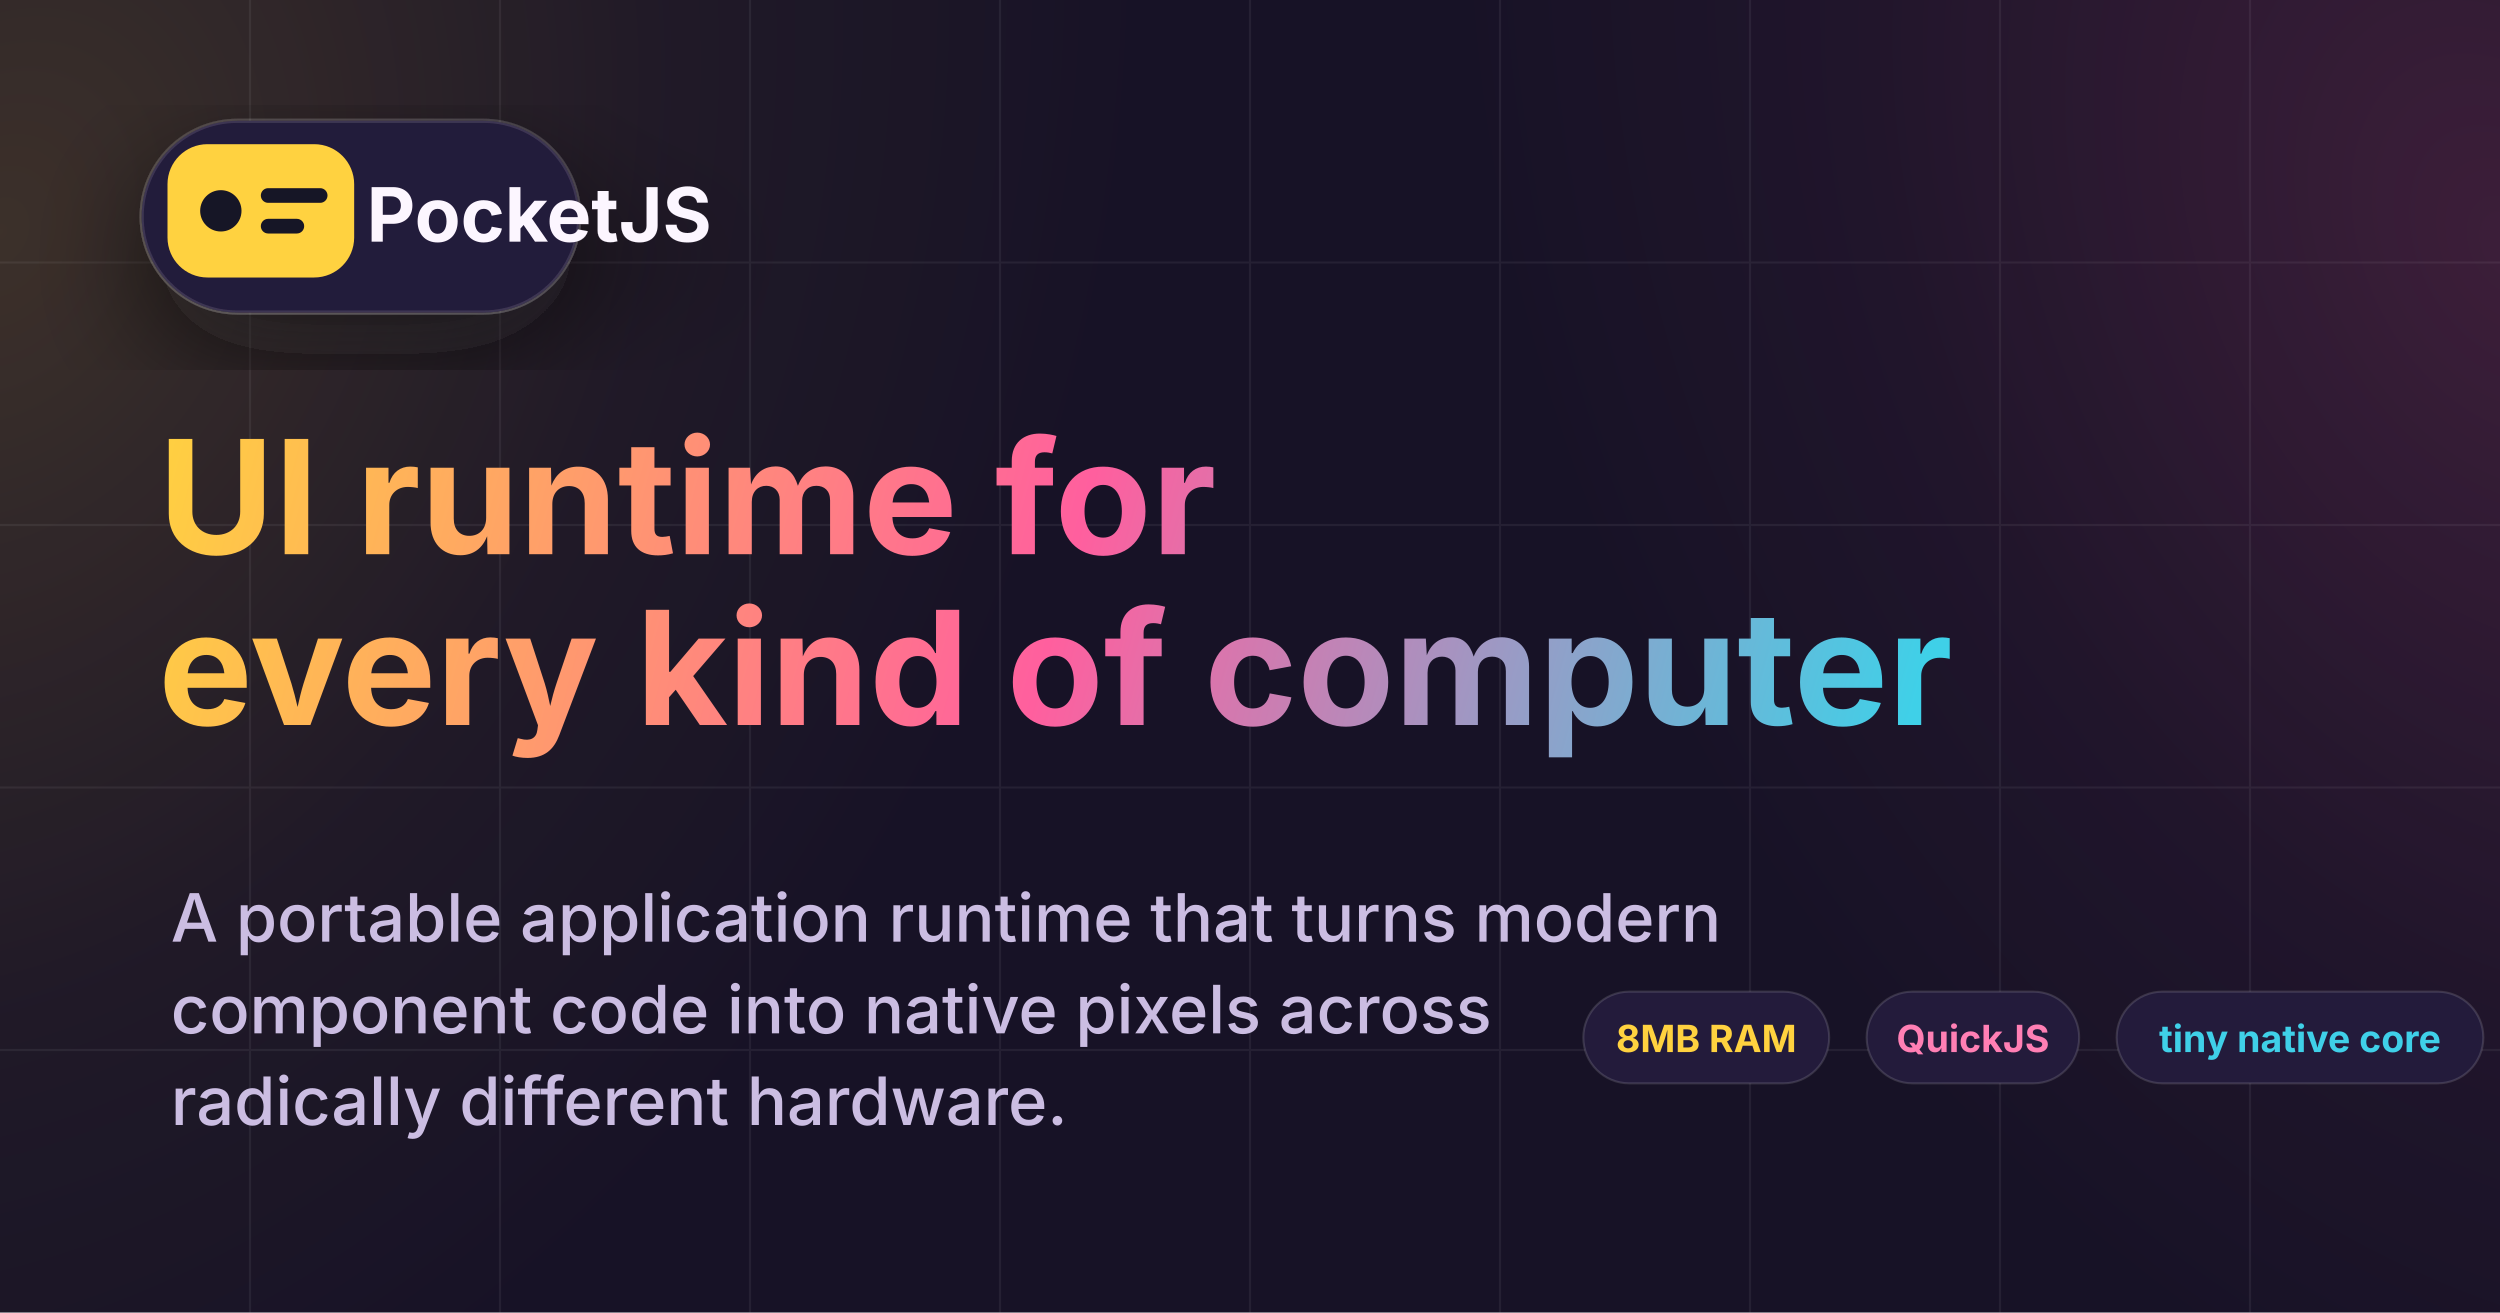
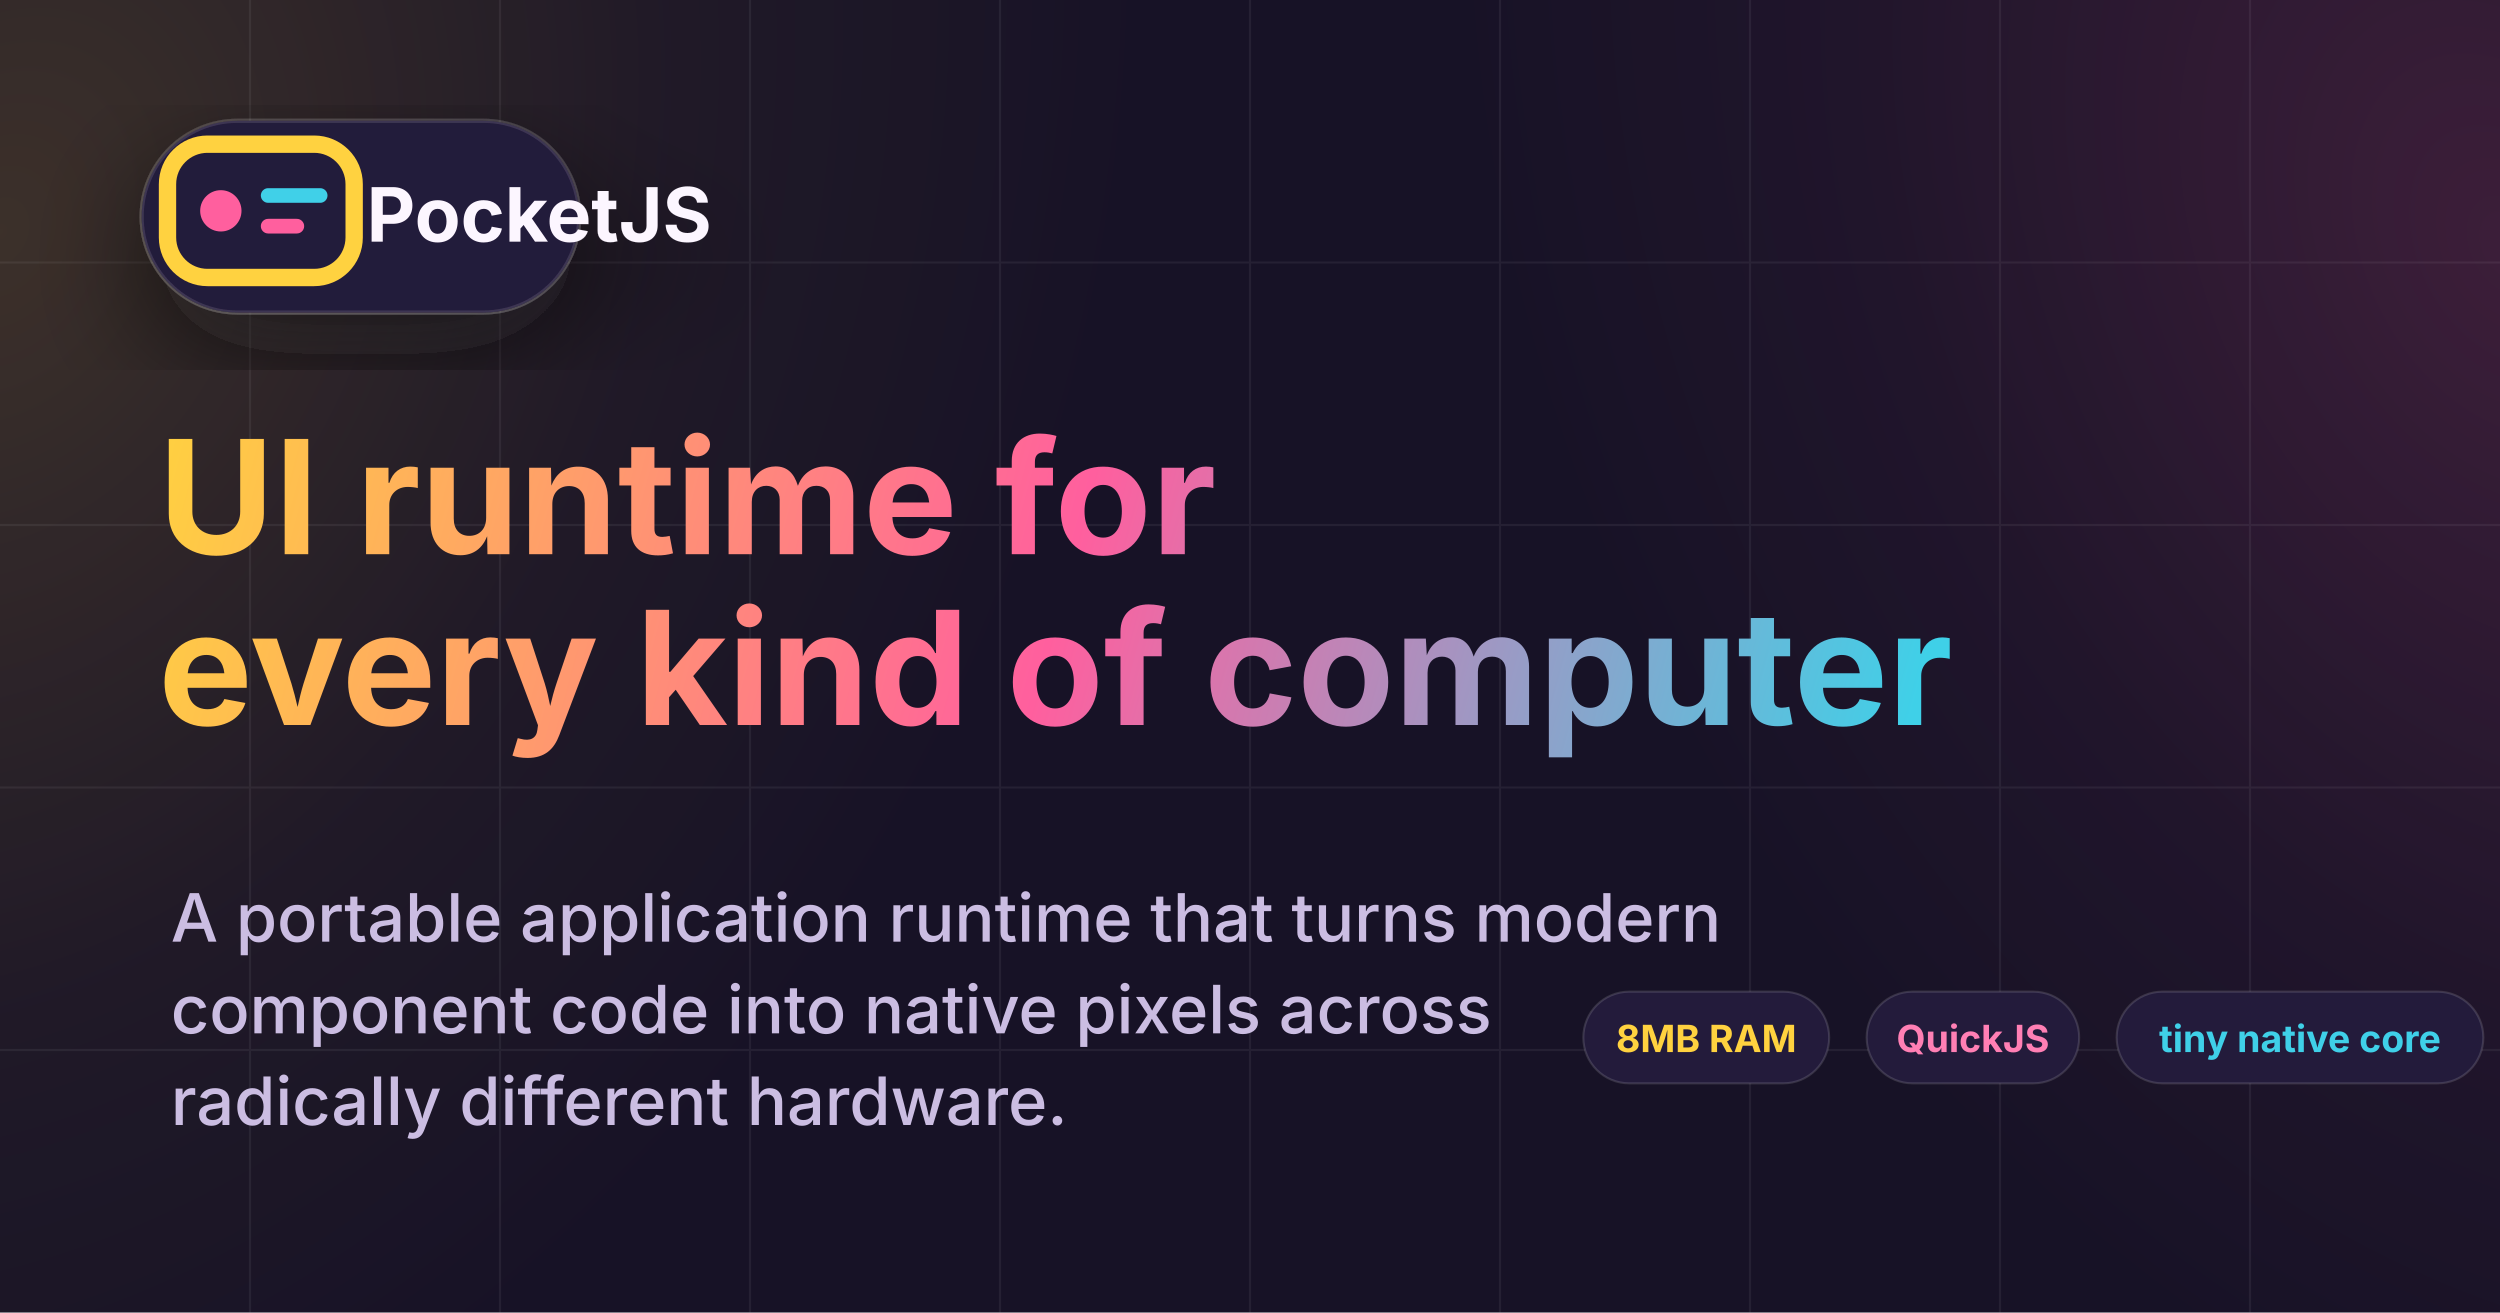
<svg xmlns="http://www.w3.org/2000/svg" width="1200" height="630" viewBox="0 0 1200 630" role="img" aria-label="PocketJS - UI runtime for every kind of computer">
  <defs>
    <radialGradient id="og-left" cx="0" cy="0" r="1" gradientUnits="userSpaceOnUse" gradientTransform="translate(0 115) rotate(24) scale(520 680)">
      <stop stop-color="#ffd23f" stop-opacity="0.16" />
      <stop offset="0.58" stop-color="#ffd23f" stop-opacity="0.04" />
      <stop offset="1" stop-color="#ffd23f" stop-opacity="0" />
    </radialGradient>
    <radialGradient id="og-right" cx="0" cy="0" r="1" gradientUnits="userSpaceOnUse" gradientTransform="translate(1200 120) rotate(154) scale(460 660)">
      <stop stop-color="#ff5f9e" stop-opacity="0.16" />
      <stop offset="0.62" stop-color="#ff5f9e" stop-opacity="0.04" />
      <stop offset="1" stop-color="#ff5f9e" stop-opacity="0" />
    </radialGradient>
    <linearGradient id="og-title" x1="76" y1="190" x2="900" y2="410" gradientUnits="userSpaceOnUse">
      <stop stop-color="#ffd23f" />
      <stop offset="0.52" stop-color="#ff5f9e" />
      <stop offset="1" stop-color="#3fd0e8" />
    </linearGradient>
    <filter id="soft-shadow" x="-30%" y="-30%" width="160%" height="160%">
      <feDropShadow dx="0" dy="20" stdDeviation="28" flood-color="#0e0919" flood-opacity="0.58" />
    </filter>
  </defs>
  <rect width="1200" height="630" fill="#171226" />
  <rect width="1200" height="630" fill="url(#og-left)" />
  <rect width="1200" height="630" fill="url(#og-right)" />
  <path d="M0 126H1200M0 252H1200M0 378H1200M0 504H1200M120 0V630M240 0V630M360 0V630M480 0V630M600 0V630M720 0V630M840 0V630M960 0V630M1080 0V630" stroke="#ffffff" stroke-opacity="0.06" stroke-width="1" />
  <g filter="url(#soft-shadow)">
    <rect x="68" y="58" width="210" height="92" rx="46" fill="#231b3b" stroke="#ffffff" stroke-opacity="0.12" stroke-width="2" />
    <g transform="translate(74 50) scale(3.2)">
-       <rect x="2" y="6" width="28" height="20" rx="6" fill="#ffd23f" />
-       <circle cx="10" cy="16" r="3.1" fill="#171226" />
-       <rect x="16" y="12.6" width="10" height="2.2" rx="1.1" fill="#171226" />
-       <rect x="16" y="17.2" width="6.5" height="2.2" rx="1.1" fill="#171226" />
+       <rect x="2" y="6" width="28" height="20" rx="6" fill="none" stroke="#ffd23f" stroke-width="2.6" stroke-linejoin="round" />
+       <circle cx="10" cy="16" r="3.1" fill="#ff5f9e" />
+       <rect x="16" y="12.6" width="10" height="2.2" rx="1.1" fill="#3fd0e8" />
+       <rect x="16" y="17.2" width="6.5" height="2.2" rx="1.1" fill="#ff5f9e" />
    </g>
    <text x="176" y="116" fill="#fcf6ff" font-family="Inter, -apple-system, BlinkMacSystemFont, Segoe UI, sans-serif" font-size="36" font-weight="700">PocketJS</text>
  </g>
  <text x="76" y="266" fill="url(#og-title)" font-family="Inter, -apple-system, BlinkMacSystemFont, Segoe UI, sans-serif" font-size="76" font-weight="700" letter-spacing="0">
    <tspan x="76" dy="0">UI runtime for</tspan>
    <tspan x="76" dy="82">every kind of computer</tspan>
  </text>
  <text x="82" y="452" fill="#cbbde2" font-family="Inter, -apple-system, BlinkMacSystemFont, Segoe UI, sans-serif" font-size="32" font-weight="500" letter-spacing="0">
    <tspan x="82" dy="0">A portable application runtime that turns modern</tspan>
    <tspan x="82" dy="44">component code into native pixels across</tspan>
    <tspan x="82" dy="44">radically different hardware.</tspan>
  </text>
  <g transform="translate(760 476)">
    <rect x="0" y="0" width="118" height="44" rx="22" fill="#231b3b" stroke="#ffffff" stroke-opacity="0.14" />
    <text x="59" y="29" text-anchor="middle" fill="#ffd23f" font-family="Inter, -apple-system, BlinkMacSystemFont, Segoe UI, sans-serif" font-size="18" font-weight="700">8MB RAM</text>
    <rect x="136" y="0" width="102" height="44" rx="22" fill="#231b3b" stroke="#ffffff" stroke-opacity="0.14" />
    <text x="187" y="29" text-anchor="middle" fill="#ff7fb4" font-family="Inter, -apple-system, BlinkMacSystemFont, Segoe UI, sans-serif" font-size="18" font-weight="700">QuickJS</text>
    <rect x="256" y="0" width="176" height="44" rx="22" fill="#231b3b" stroke="#ffffff" stroke-opacity="0.14" />
    <text x="344" y="29" text-anchor="middle" fill="#3fd0e8" font-family="Inter, -apple-system, BlinkMacSystemFont, Segoe UI, sans-serif" font-size="18" font-weight="700">tiny native core</text>
  </g>
</svg>
